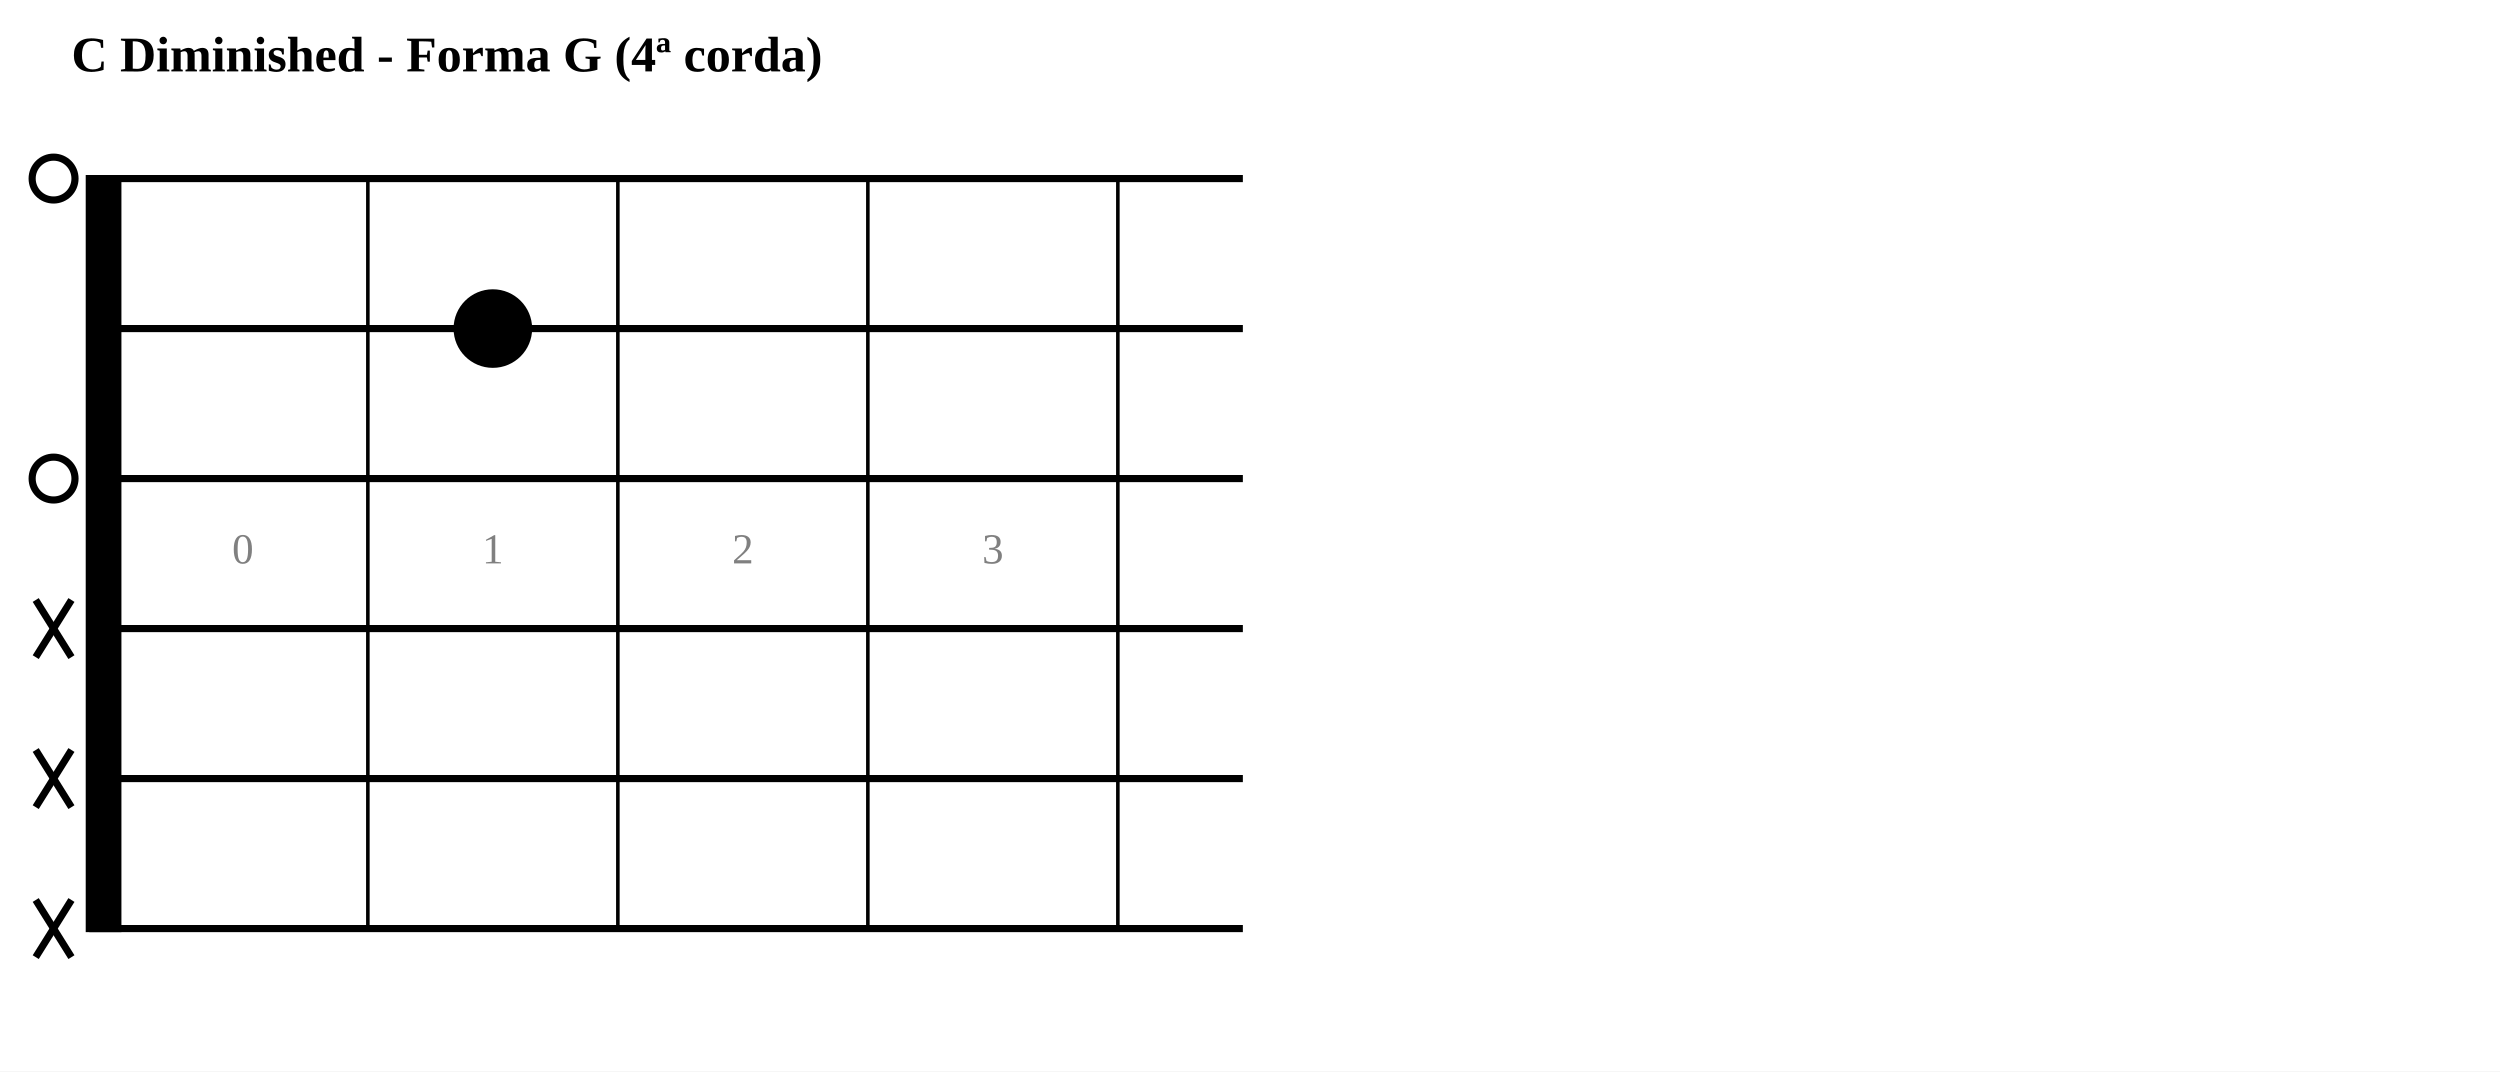
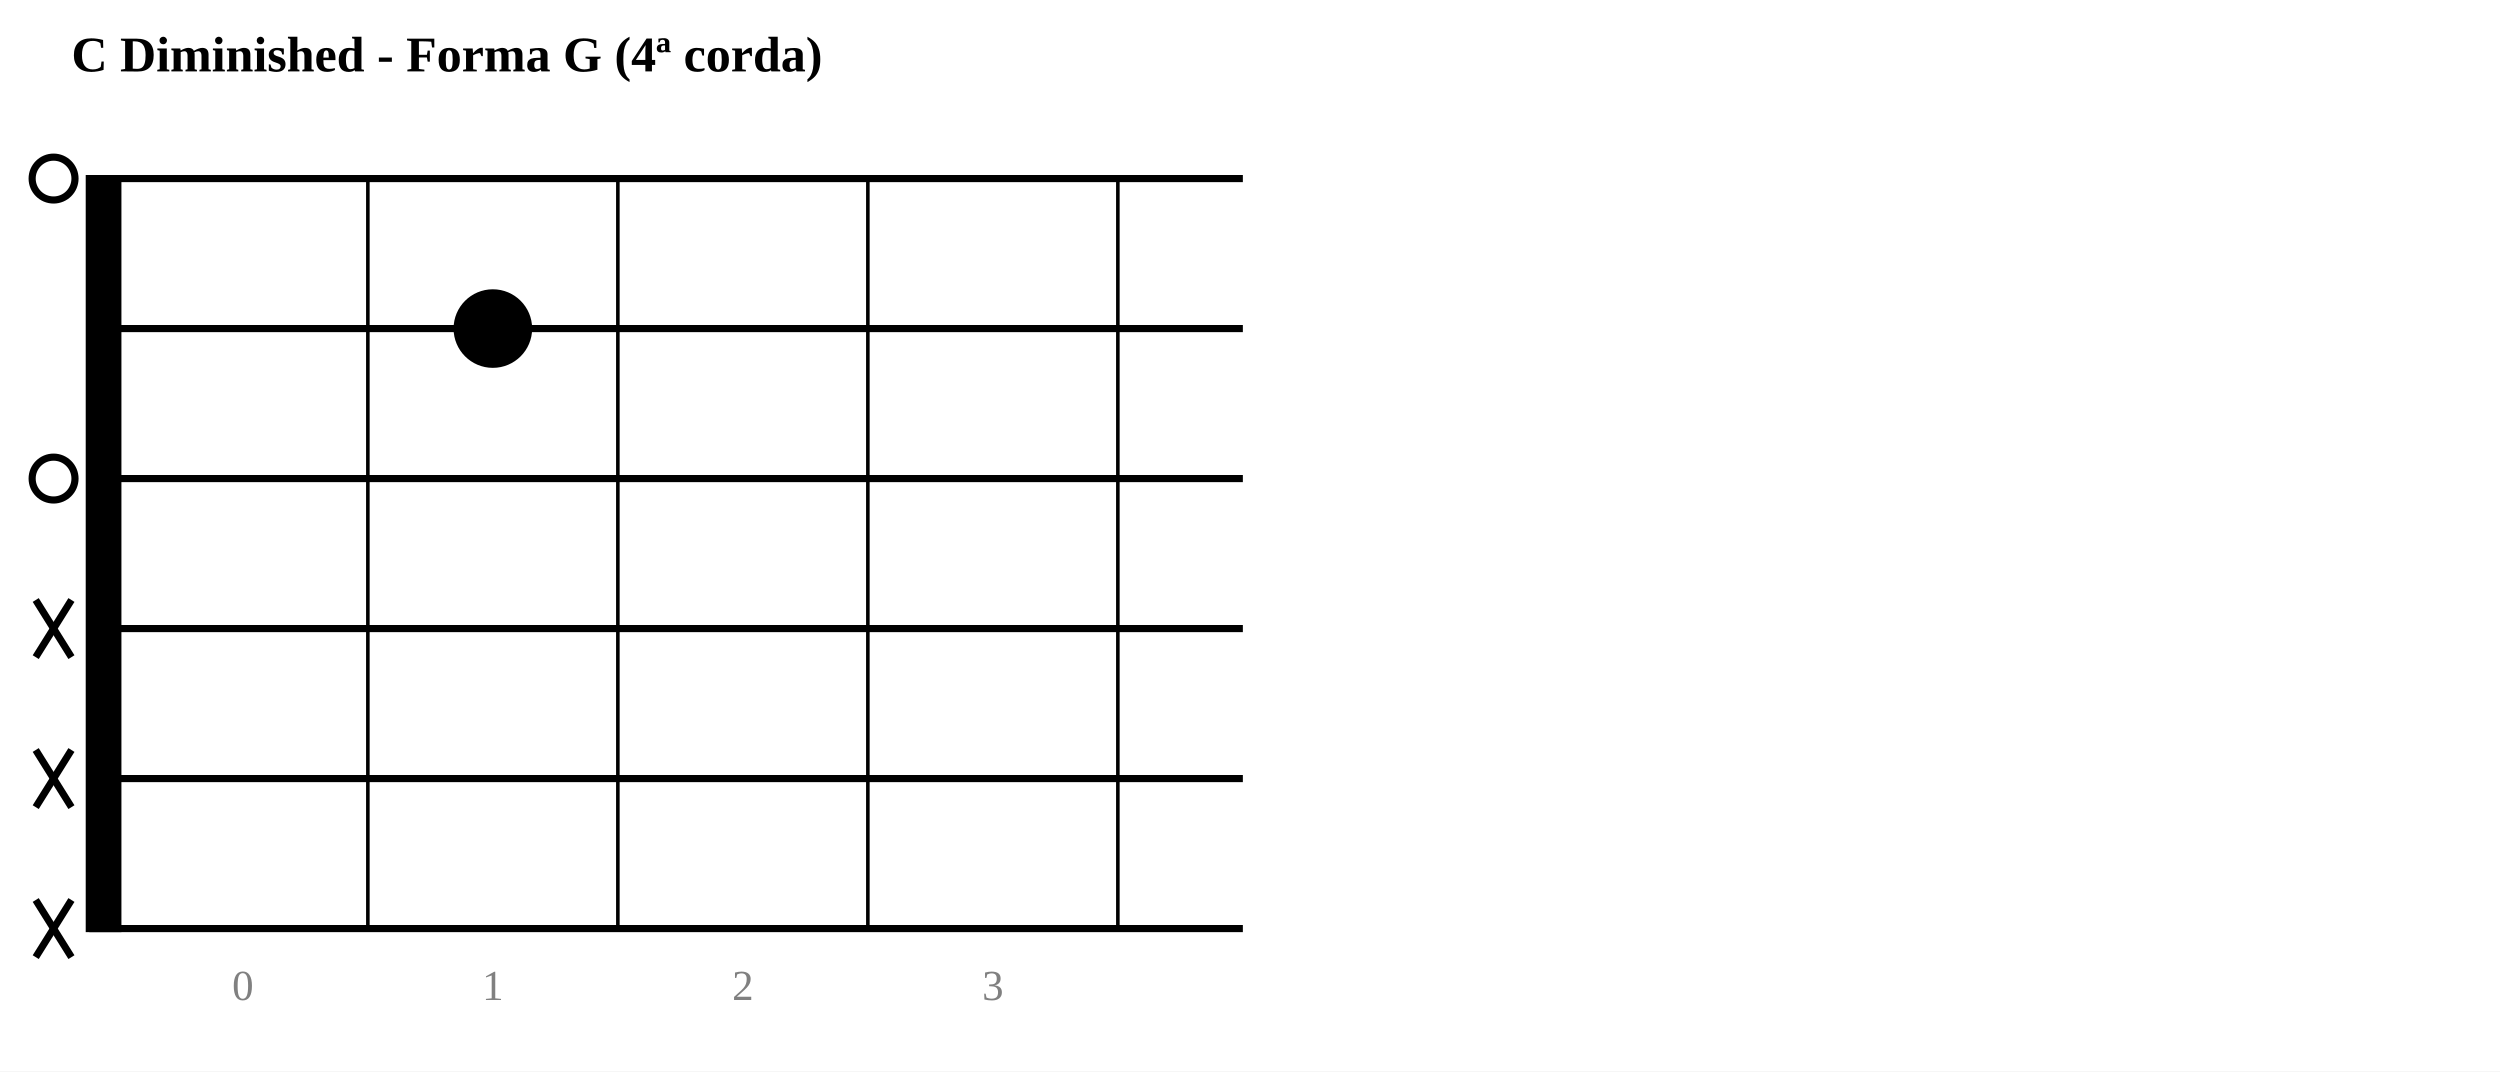
<svg xmlns="http://www.w3.org/2000/svg" width="700" height="300">
  <rect width="700" height="300" fill="white" />
  <text x="20" y="20" text-anchor="start" font-size="14" font-weight="bold">C Diminished - Forma G (4ª corda)</text>
  <rect x="25" y="50" width="8" height="210.0" fill="black" stroke="black" stroke-width="2" />
  <line x1="25" y1="50.0" x2="348.0" y2="50.0" stroke="black" stroke-width="2" />
  <line x1="25" y1="92.0" x2="348.0" y2="92.0" stroke="black" stroke-width="2" />
  <line x1="25" y1="134.0" x2="348.0" y2="134.0" stroke="black" stroke-width="2" />
  <line x1="25" y1="176.0" x2="348.0" y2="176.0" stroke="black" stroke-width="2" />
  <line x1="25" y1="218.0" x2="348.0" y2="218.0" stroke="black" stroke-width="2" />
  <line x1="25" y1="260.0" x2="348.0" y2="260.0" stroke="black" stroke-width="2" />
  <line x1="103" y1="50" x2="103" y2="260.0" stroke="black" stroke-width="1" />
  <line x1="173" y1="50" x2="173" y2="260.0" stroke="black" stroke-width="1" />
  <line x1="243" y1="50" x2="243" y2="260.0" stroke="black" stroke-width="1" />
  <line x1="313" y1="50" x2="313" y2="260.0" stroke="black" stroke-width="1" />
-   <text x="68.0" y="155.0" text-anchor="middle" font-size="12" fill="gray" dominant-baseline="middle">0</text>
-   <text x="138.0" y="155.0" text-anchor="middle" font-size="12" fill="gray" dominant-baseline="middle">1</text>
-   <text x="208.0" y="155.0" text-anchor="middle" font-size="12" fill="gray" dominant-baseline="middle">2</text>
-   <text x="278.0" y="155.0" text-anchor="middle" font-size="12" fill="gray" dominant-baseline="middle">3</text>
+   <text x="68.0" y="280.0" text-anchor="middle" font-size="12" fill="gray">0</text>
+   <text x="138.0" y="280.0" text-anchor="middle" font-size="12" fill="gray">1</text>
+   <text x="208.0" y="280.0" text-anchor="middle" font-size="12" fill="gray">2</text>
+   <text x="278.0" y="280.0" text-anchor="middle" font-size="12" fill="gray">3</text>
  <circle cx="15" cy="50.0" r="6" fill="none" stroke="black" stroke-width="2" />
  <circle cx="138.0" cy="92.0" r="10" fill="black" stroke="black" stroke-width="2" />
  <circle cx="15" cy="134.0" r="6" fill="none" stroke="black" stroke-width="2" />
  <line x1="10" y1="168.0" x2="20" y2="184.0" stroke="black" stroke-width="2" />
  <line x1="20" y1="168.0" x2="10" y2="184.0" stroke="black" stroke-width="2" />
  <line x1="10" y1="210.0" x2="20" y2="226.0" stroke="black" stroke-width="2" />
  <line x1="20" y1="210.0" x2="10" y2="226.0" stroke="black" stroke-width="2" />
  <line x1="10" y1="252.0" x2="20" y2="268.0" stroke="black" stroke-width="2" />
  <line x1="20" y1="252.0" x2="10" y2="268.0" stroke="black" stroke-width="2" />
</svg>
